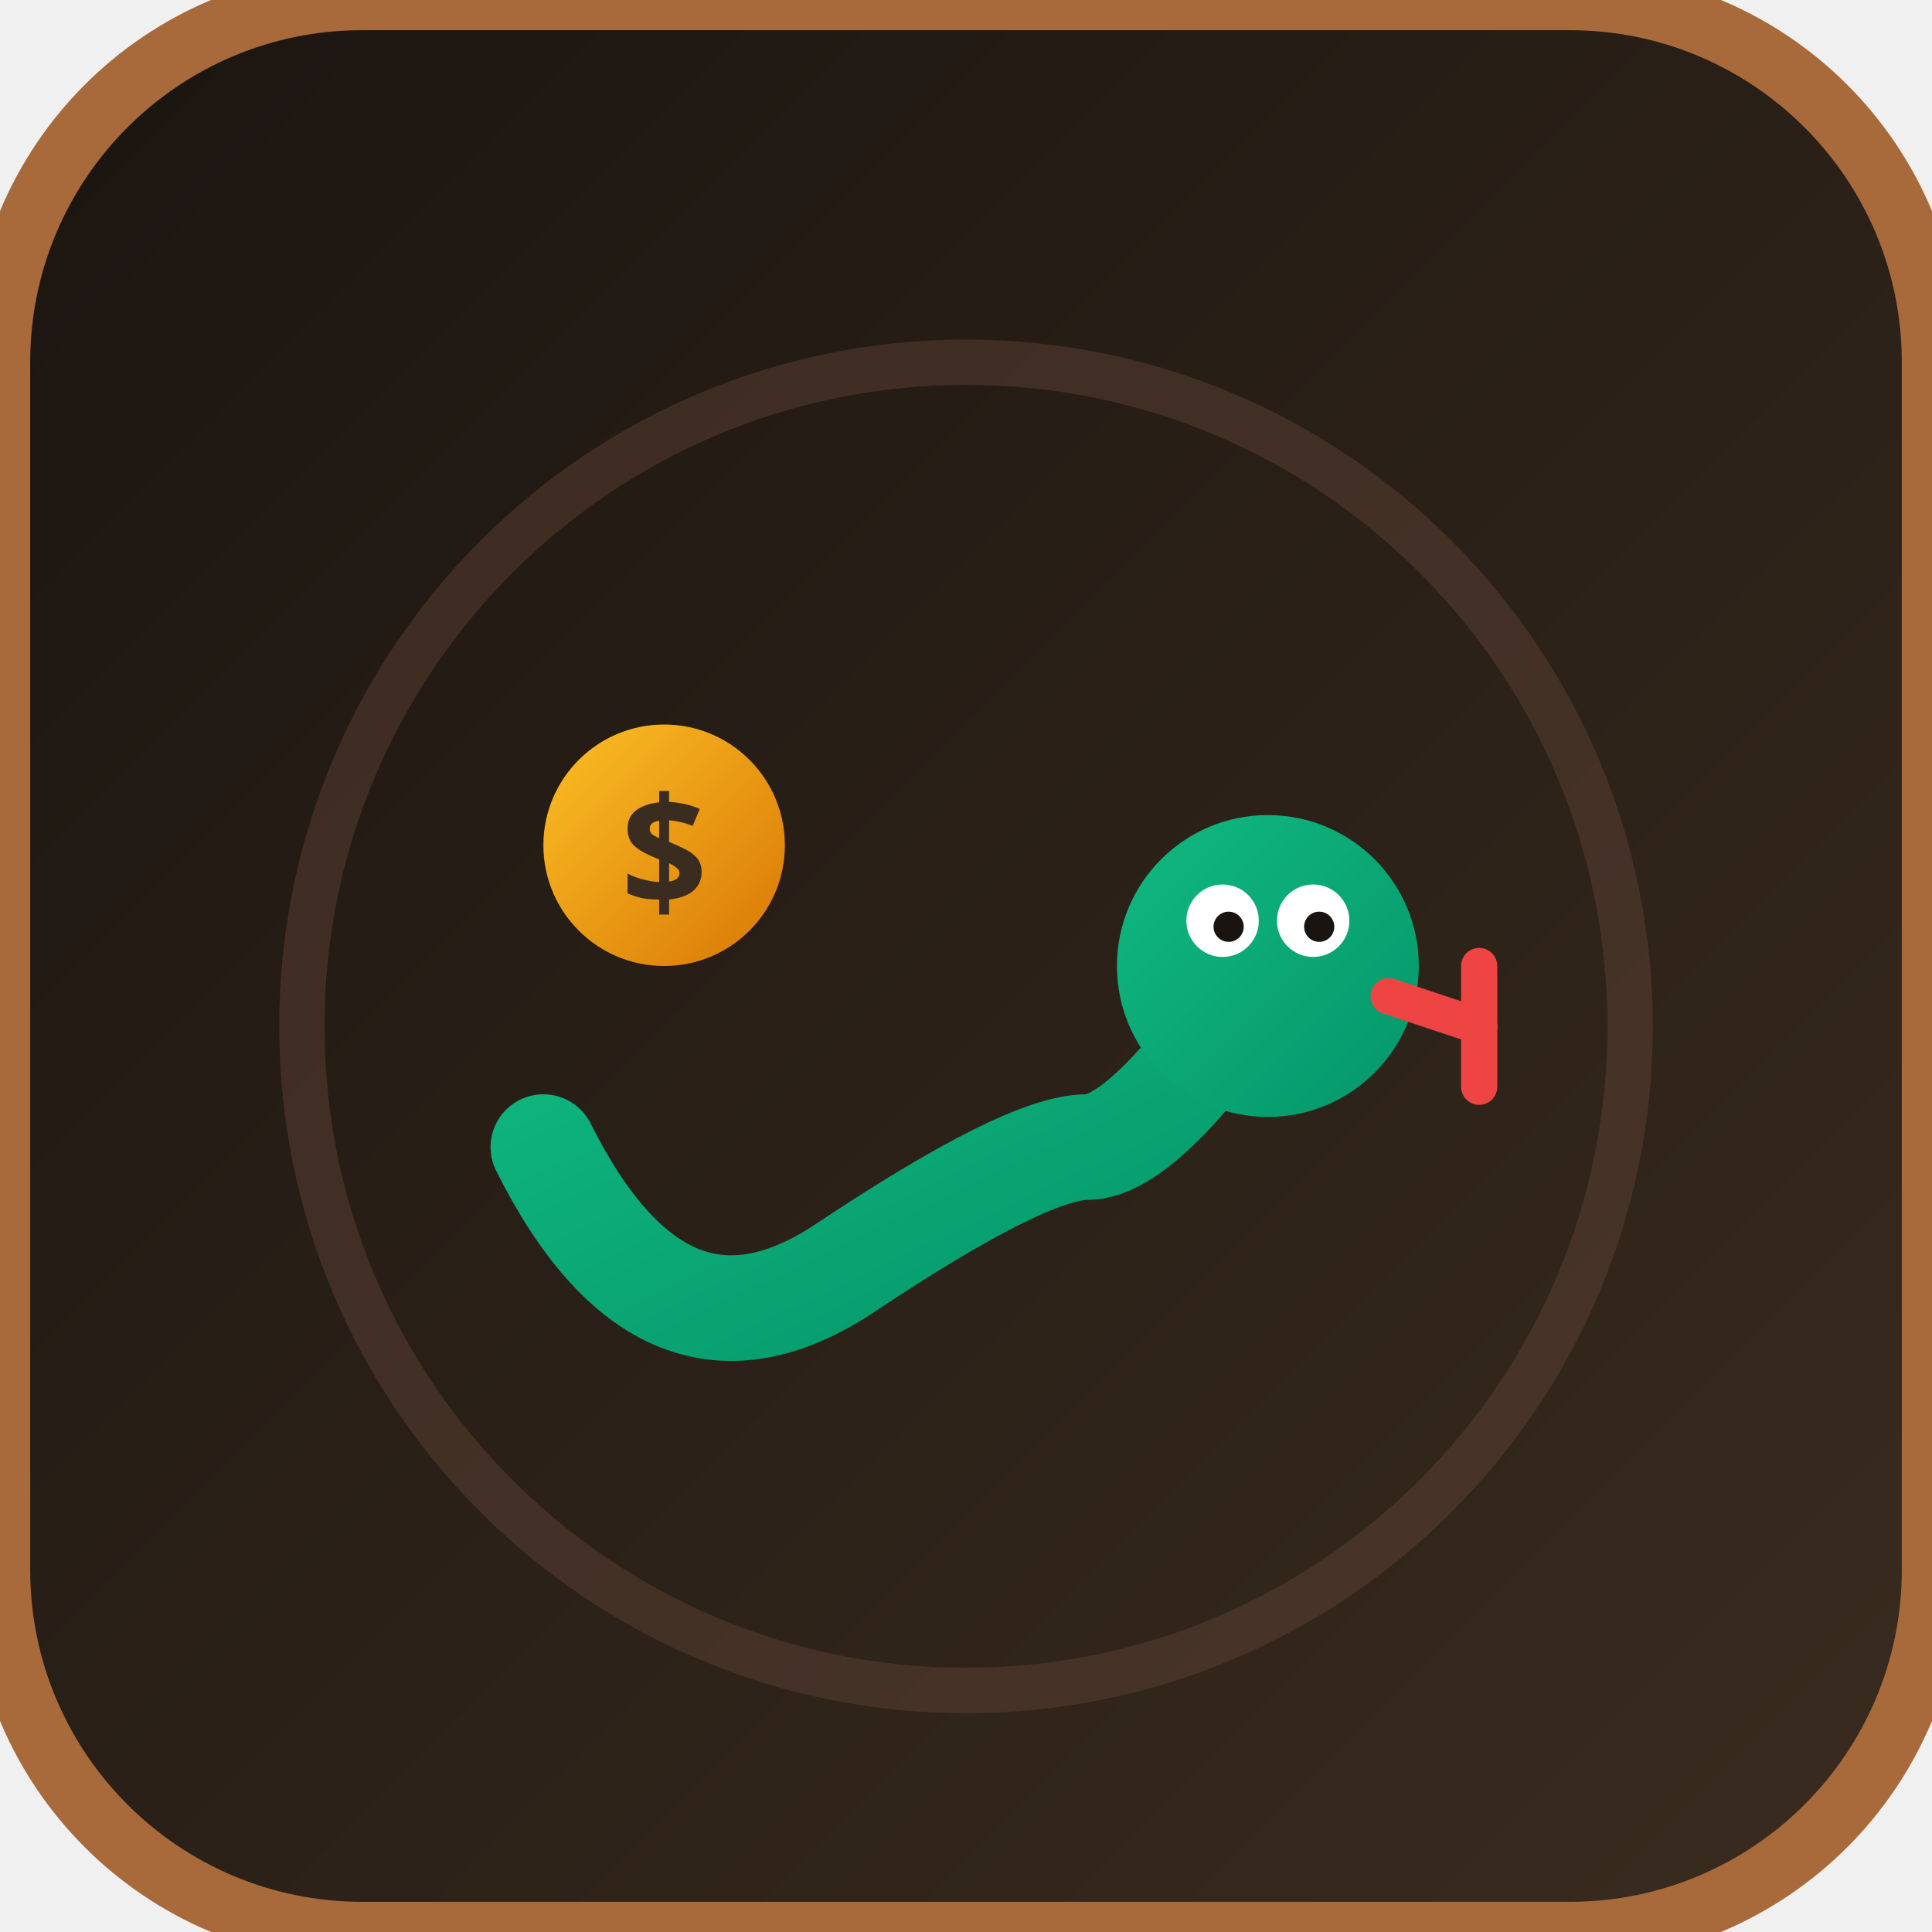
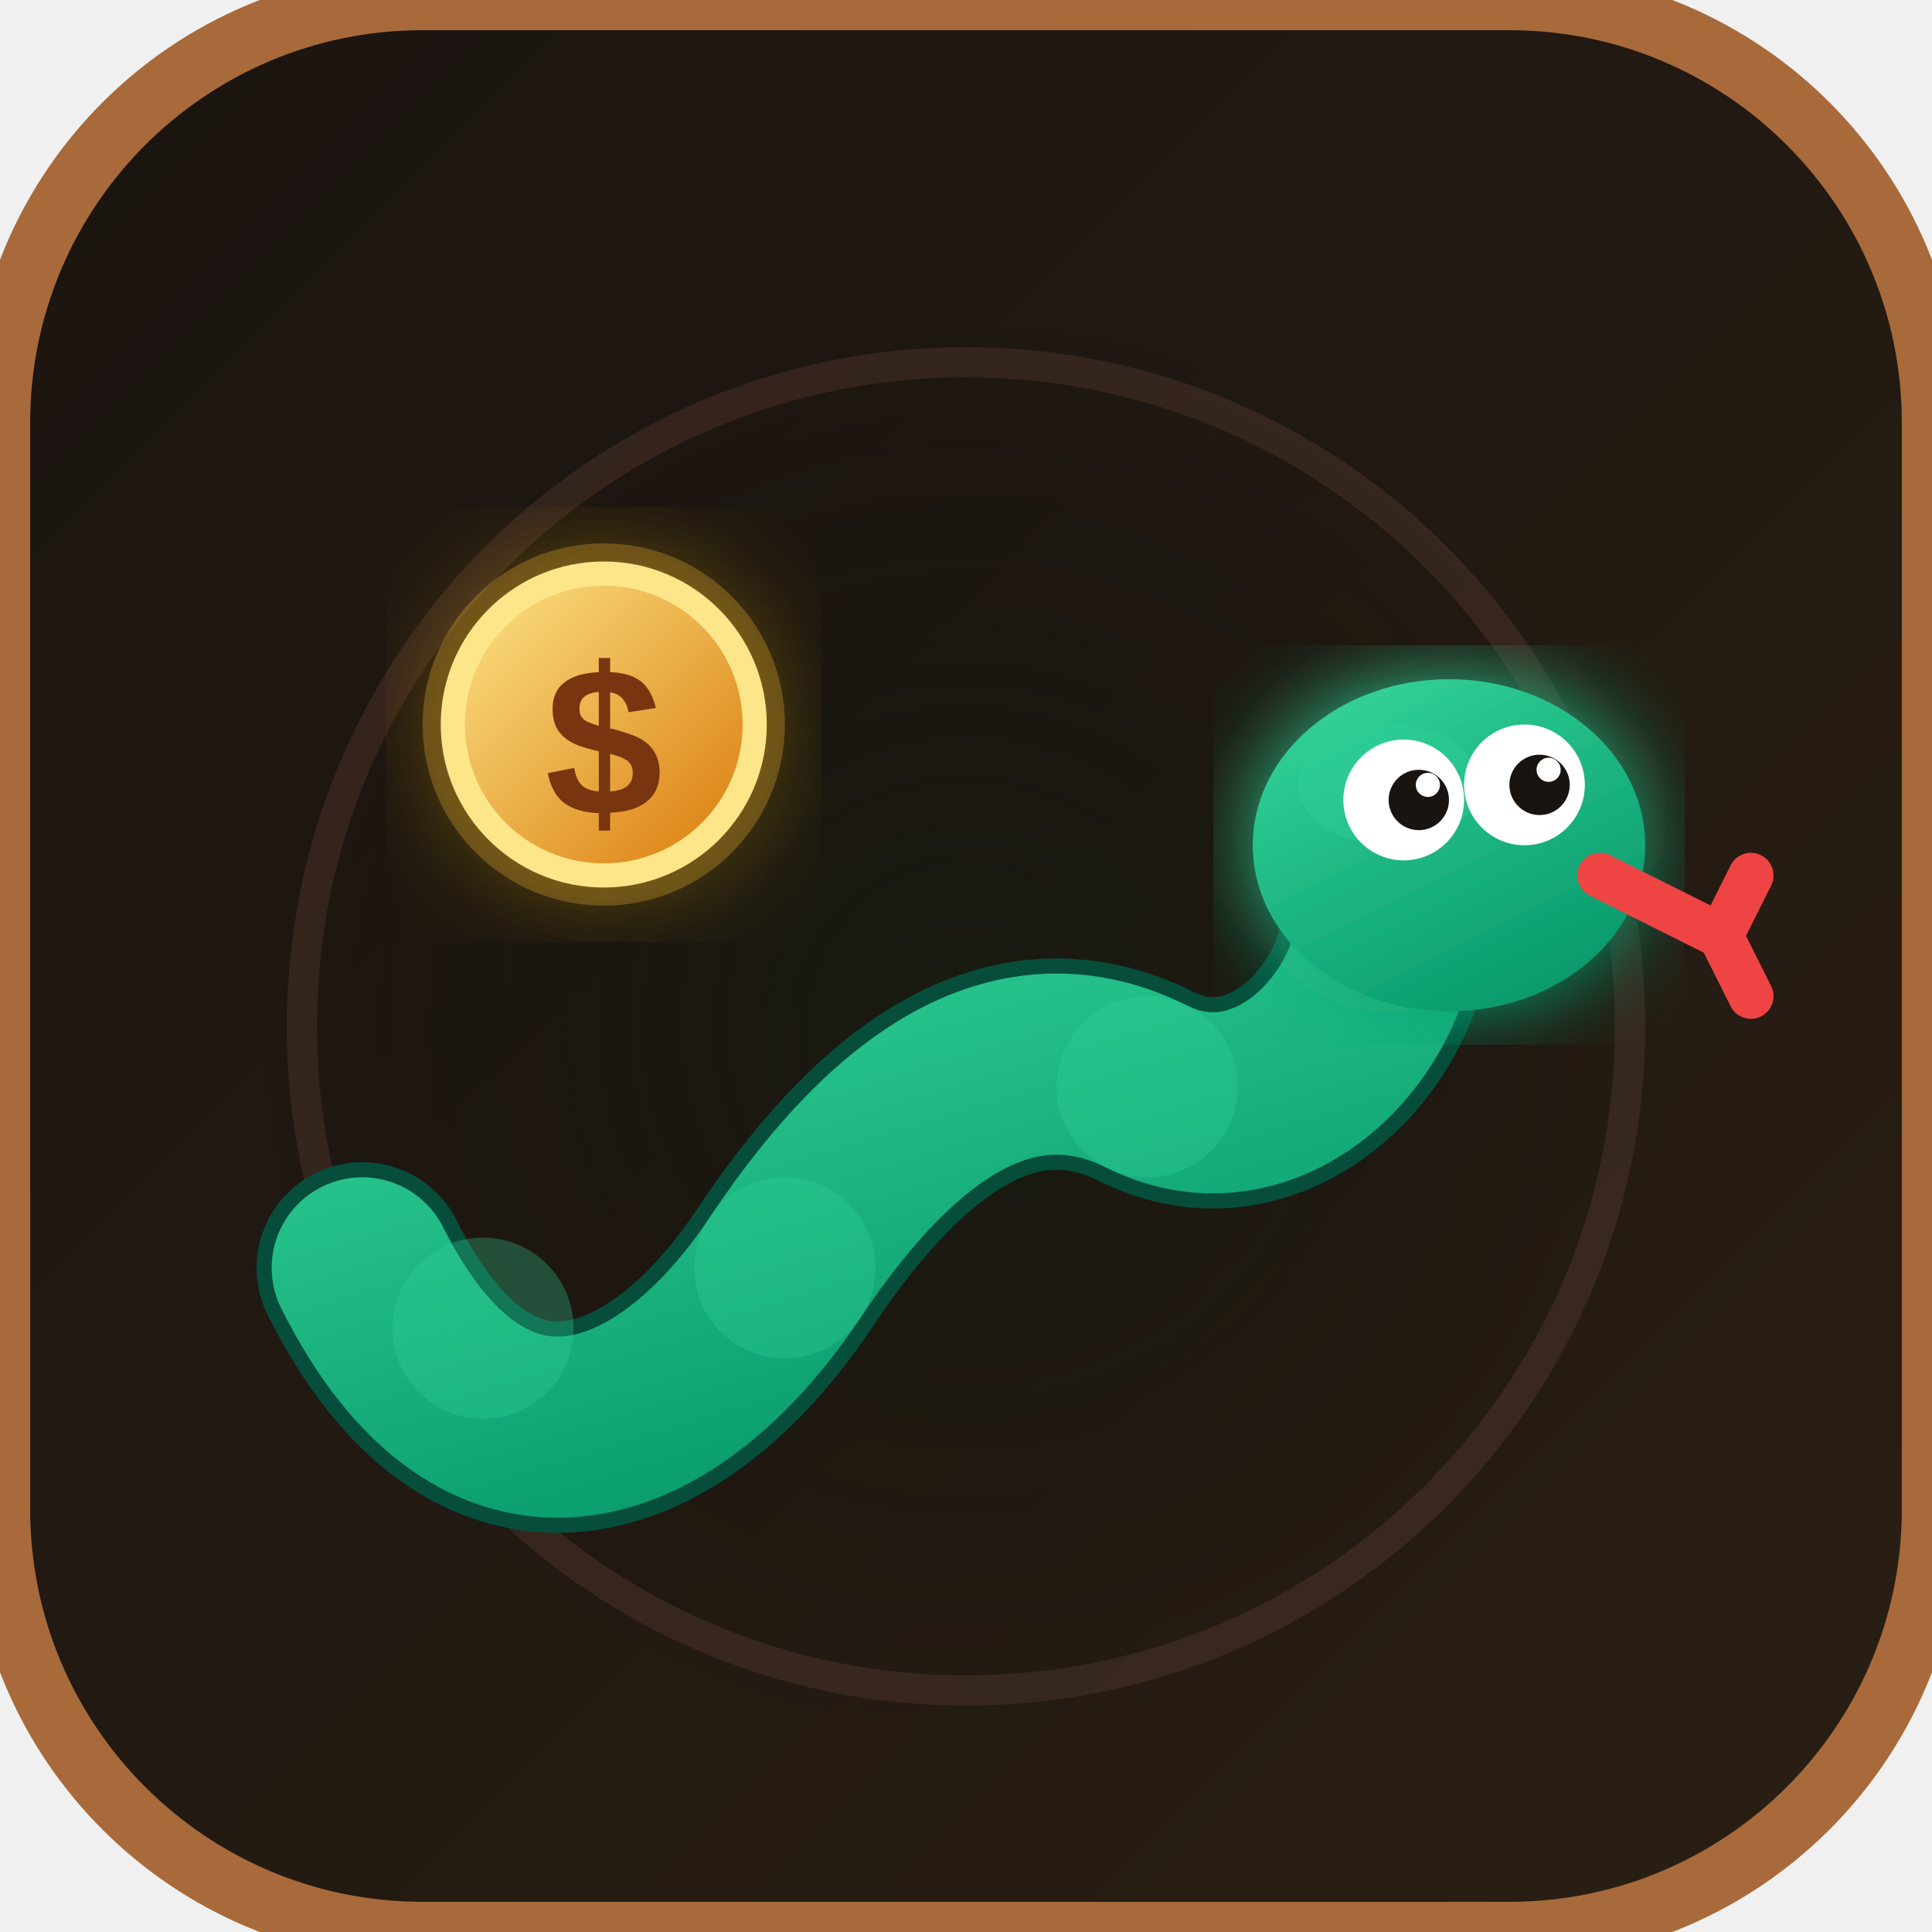
<svg xmlns="http://www.w3.org/2000/svg" viewBox="0 0 64 64">
  <defs>
    <linearGradient id="bg" x1="0" y1="0" x2="1" y2="1">
      <stop offset="0%" stop-color="#1a1410" />
-       <stop offset="100%" stop-color="#3a2c1f" />
+       <stop offset="100%" stop-color="#2a1f14" />
    </linearGradient>
-     <linearGradient id="snake" x1="0" y1="0" x2="1" y2="1">
-       <stop offset="0%" stop-color="#10b981" />
+     <linearGradient id="snake" x1="0.2" y1="0" x2="0.8" y2="1">
+       <stop offset="0%" stop-color="#34d399" />
      <stop offset="100%" stop-color="#059669" />
    </linearGradient>
    <linearGradient id="coin" x1="0" y1="0" x2="1" y2="1">
-       <stop offset="0%" stop-color="#fbbf24" />
+       <stop offset="0%" stop-color="#fde68a" />
      <stop offset="100%" stop-color="#d97706" />
    </linearGradient>
+     <radialGradient id="arenaGlow" cx="50%" cy="50%" r="50%">
+       <stop offset="0%" stop-color="#0a1f10" stop-opacity="0.4" />
+       <stop offset="100%" stop-color="transparent" />
+     </radialGradient>
+     <filter id="glow">
+       <feGaussianBlur stdDeviation="1.5" result="blur" />
+       <feMerge>
+         <feMergeNode in="blur" />
+         <feMergeNode in="SourceGraphic" />
+       </feMerge>
+     </filter>
  </defs>
-   <rect width="64" height="64" rx="12" fill="url(#bg)" stroke="#a86a3a" stroke-width="2" />
-   <circle cx="32" cy="34" r="22" fill="none" stroke="#5c4033" stroke-width="1.5" opacity="0.5" />
-   <path d="M18 38 Q22 46, 28 42 T36 38 T42 32" fill="none" stroke="url(#snake)" stroke-width="3.5" stroke-linecap="round" />
-   <circle cx="42" cy="32" r="5" fill="url(#snake)" />
-   <circle cx="40.5" cy="30.5" r="1.2" fill="#ffffff" />
-   <circle cx="43.5" cy="30.5" r="1.2" fill="#ffffff" />
-   <circle cx="40.7" cy="30.7" r="0.5" fill="#1a1410" />
-   <circle cx="43.7" cy="30.7" r="0.5" fill="#1a1410" />
-   <line x1="46" y1="33" x2="49" y2="34" stroke="#ef4444" stroke-width="1.2" stroke-linecap="round" />
-   <line x1="49" y1="34" x2="49" y2="32" stroke="#ef4444" stroke-width="1.2" stroke-linecap="round" />
-   <line x1="49" y1="34" x2="49" y2="36" stroke="#ef4444" stroke-width="1.2" stroke-linecap="round" />
-   <circle cx="22" cy="28" r="4" fill="url(#coin)" />
-   <text x="22" y="30" text-anchor="middle" font-size="5" font-family="sans-serif" font-weight="bold" fill="#3a2c1f">$</text>
+   <rect width="64" height="64" rx="14" fill="url(#bg)" stroke="#a86a3a" stroke-width="2" />
+   <circle cx="32" cy="34" r="24" fill="url(#arenaGlow)" />
+   <circle cx="32" cy="34" r="22" fill="none" stroke="#5c4033" stroke-width="1" opacity="0.35" />
+   <path d="M12 42 C16 50, 22 48, 26 42 C30 36, 34 34, 38 36 C42 38, 46 34, 46 30" fill="none" stroke="#064e3b" stroke-width="7" stroke-linecap="round" />
+   <path d="M12 42 C16 50, 22 48, 26 42 C30 36, 34 34, 38 36 C42 38, 46 34, 46 30" fill="none" stroke="url(#snake)" stroke-width="6" stroke-linecap="round" />
+   <circle cx="16" cy="44" r="3" fill="#34d399" opacity="0.3" />
+   <circle cx="26" cy="42" r="3" fill="#34d399" opacity="0.3" />
+   <circle cx="38" cy="36" r="3" fill="#34d399" opacity="0.3" />
+   <ellipse cx="48" cy="28" rx="6.5" ry="5.5" fill="url(#snake)" filter="url(#glow)" />
+   <ellipse cx="46" cy="26" rx="3" ry="2" fill="#34d399" opacity="0.3" />
+   <circle cx="46.5" cy="26.5" r="2" fill="#ffffff" />
+   <circle cx="50.5" cy="26" r="2" fill="#ffffff" />
+   <circle cx="47" cy="26.5" r="1" fill="#1a1410" />
+   <circle cx="51" cy="26" r="1" fill="#1a1410" />
+   <circle cx="47.3" cy="26" r="0.4" fill="#ffffff" />
+   <circle cx="51.3" cy="25.5" r="0.4" fill="#ffffff" />
+   <path d="M53 29 L57 31 M57 31 L58 29 M57 31 L58 33" stroke="#ef4444" stroke-width="1.5" stroke-linecap="round" fill="none" />
+   <circle cx="20" cy="24" r="6" fill="#fbbf2444" filter="url(#glow)" />
+   <circle cx="20" cy="24" r="5" fill="url(#coin)" stroke="#fde68a" stroke-width="0.8" />
+   <text x="20" y="27" text-anchor="middle" font-size="7" font-family="Arial,sans-serif" font-weight="bold" fill="#78350f">$</text>
</svg>
